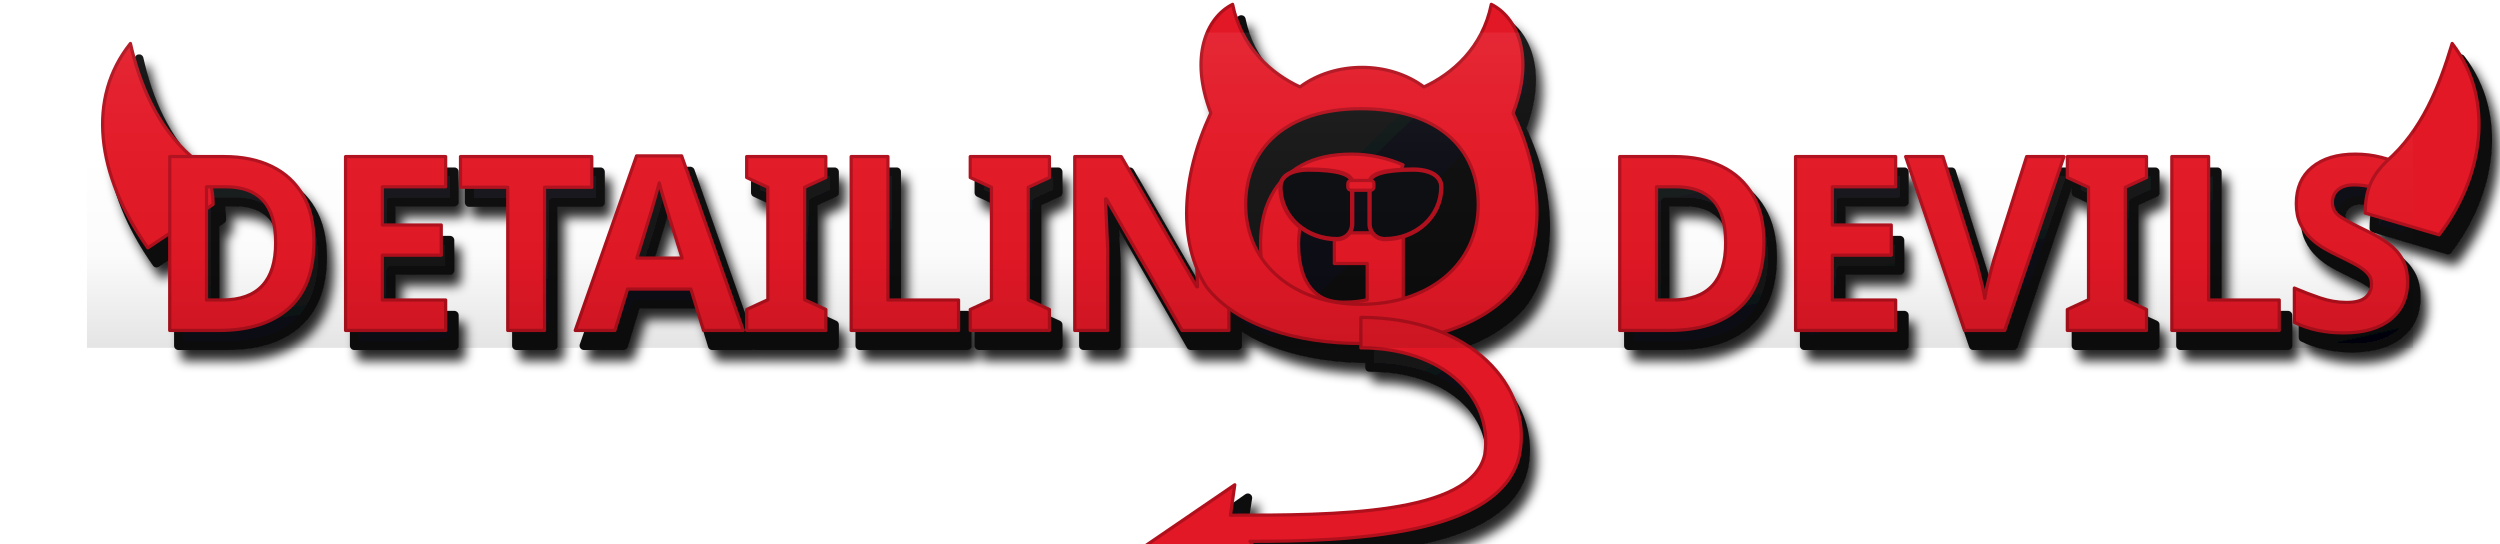
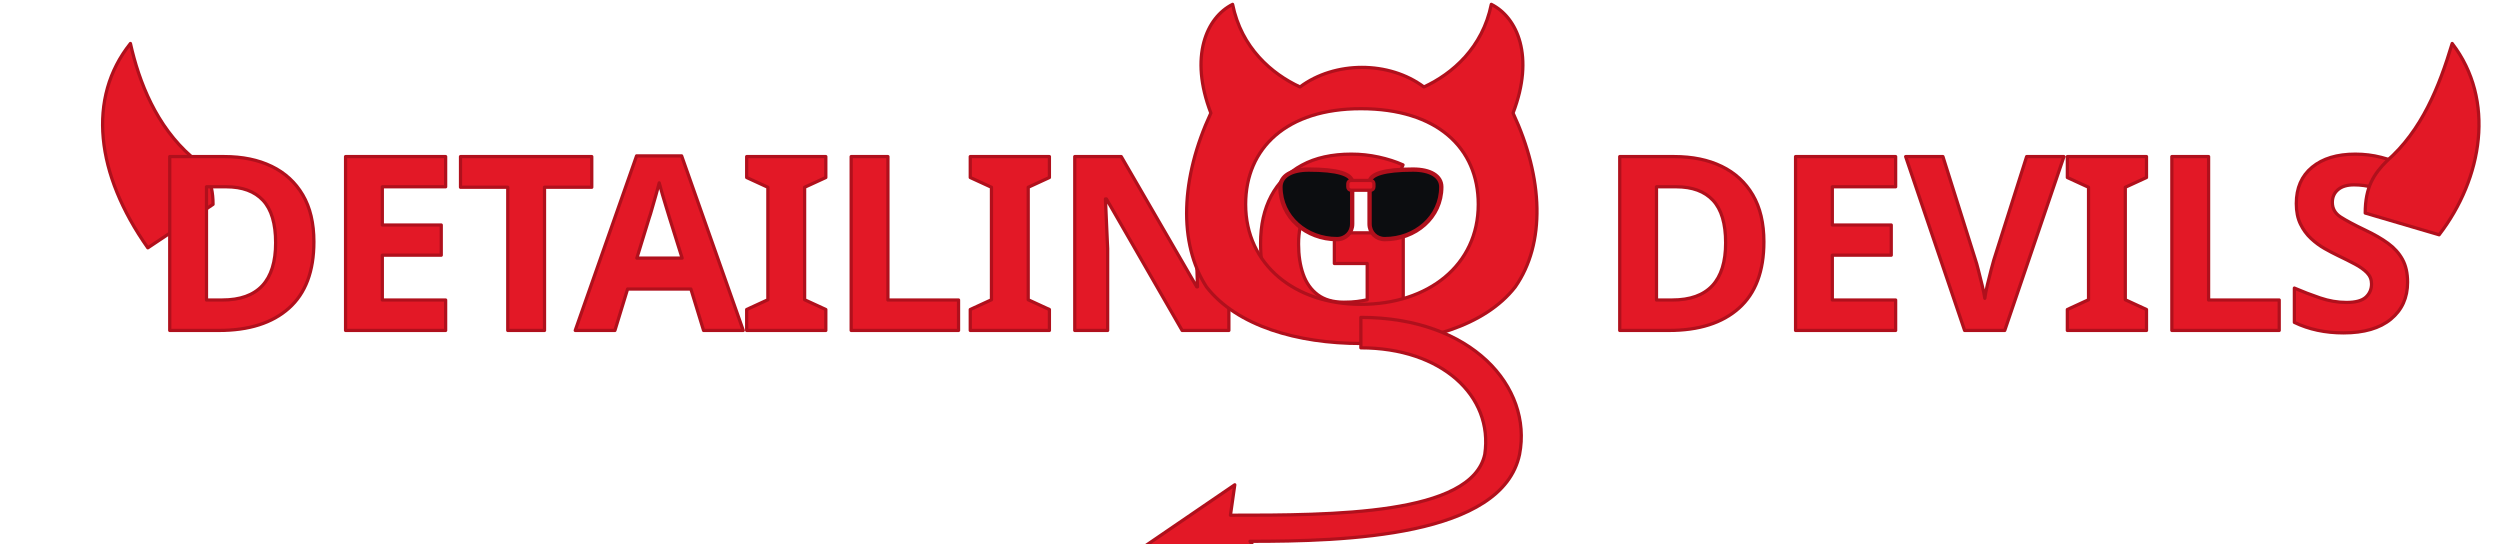
<svg xmlns="http://www.w3.org/2000/svg" id="detailingDevilsSvg" viewBox="0 0 1150 250" class="w-full h-auto drop-shadow-2xl overflow-visible">
  <defs>
    <filter id="extrudeDepth" x="-10%" y="-10%" width="130%" height="140%">
      <feDropShadow dx="3" dy="5" stdDeviation="2.5" flood-color="#000000" flood-opacity="0.85" />
    </filter>
    <linearGradient id="metalSheen" x1="0%" y1="0%" x2="0%" y2="100%">
      <stop offset="0%" stop-color="#ffffff" stop-opacity="0.22" />
      <stop offset="40%" stop-color="#ffffff" stop-opacity="0.05" />
      <stop offset="70%" stop-color="#000000" stop-opacity="0.05" />
      <stop offset="100%" stop-color="#000000" stop-opacity="0.35" />
    </linearGradient>
    <linearGradient id="bezelGradient" x1="0%" y1="0%" x2="100%" y2="100%">
      <stop offset="0%" stop-color="#1b1c20" />
      <stop offset="100%" stop-color="#050507" />
    </linearGradient>
    <filter id="neonRedGlow" x="-20%" y="-20%" width="140%" height="140%">
      <feGaussianBlur stdDeviation="6" result="blur" />
      <feComposite in="SourceGraphic" in2="blur" operator="over" />
    </filter>
  </defs>
-   <g id="layer3DExtrusion" fill="url(#bezelGradient)" stroke="#090a0d" stroke-width="4" stroke-linejoin="round" transform="translate(4, 7)" filter="url(#extrudeDepth)">
+   <g id="layer3DExtrusion" display="none" fill="url(#bezelGradient)" stroke="#090a0d" stroke-width="4" stroke-linejoin="round" transform="translate(4, 7)" filter="url(#extrudeDepth)">
    <path d="M 68 114 C 44 80 40 45 60 20 C 64 38 72 58 88 72 C 94 77 98 83 98 94 Z" />
    <text x="68" y="152" font-family="'Montserrat', 'Arial Black', sans-serif" font-weight="900" font-size="112" letter-spacing="-2px">
                  DETAILING
                </text>
    <g transform="translate(605, 110)">
      <path d="M -48 -58 C -58 -84 -50 -102 -38 -108 C -34 -88 -20 -76 -7 -70 C 9 -82 34 -82 50 -70 C 63 -76 77 -88 81 -108 C 93 -102 101 -84 91 -58 C 105 -28 106 2 92 22 C 78 40 50 48 21 48 C -8 48 -36 40 -50 22 C -63 2 -62 -28 -48 -58 Z" />
      <path d="M 21 38 C 70 38 98 68 92 98 C 84 135 15 137 -28 137 L -20 149 L -75 140 L -35 112 L -37 125 C 8 125 70 125 76 98 C 80 73 57 52 21 52 Z" />
    </g>
    <text x="735" y="152" font-family="'Montserrat', 'Arial Black', sans-serif" font-weight="900" font-size="112" letter-spacing="-2px">
                  DEVILS
                </text>
    <path d="M 1122 108 C 1142 82 1148 46 1128 20 C 1122 40 1114 60 1098 74 C 1092 80 1088 86 1088 98 Z" />
  </g>
  <g id="layerFrontRed" fill="#e31826" stroke="#b0101c" stroke-width="1.5" stroke-linejoin="round">
    <path id="leftHorn" d="M 68 114 C 44 80 40 45 60 20 C 64 38 72 58 88 72 C 94 77 98 83 98 94 Z" />
    <text x="68" y="152" font-family="'Montserrat', 'Arial Black', sans-serif" font-weight="900" font-size="112" letter-spacing="-2px">
                  DETAILING
                </text>
    <g id="devilCenterMascot" transform="translate(605, 110)">
      <path fill-rule="evenodd" d="                     M -48 -58                      C -58 -84 -50 -102 -38 -108                      C -34 -88 -20 -76 -7 -70                      C 9 -82 34 -82 50 -70                      C 63 -76 77 -88 81 -108                      C 93 -102 101 -84 91 -58                      C 105 -28 106 2 92 22                      C 78 40 50 48 21 48                      C -8 48 -36 40 -50 22                      C -63 2 -62 -28 -48 -58 Z                     M -32 -16                      C -32 12 -9 30 21 30                      C 52 30 75 12 75 -16                      C 75 -42 56 -60 21 -60                      C -13 -60 -32 -42 -32 -16 Z                   " />
      <path d="                     M 21 36                      C 72 36 100 68 94 99                      C 86 137 14 139 -30 139                      L -22 151                      L -78 141                      L -37 113                      L -39 127                      C 8 127 72 127 78 99                      C 82 72 58 50 21 50 Z                   " />
      <path d="M -16 -24 C -16 -10 -4 0 10 0 C 14 0 17 -3 17 -7 L 17 -26 C 17 -30 10 -32 -3 -32 C -11 -32 -16 -29 -16 -24 Z" fill="#0c0d10" stroke="#b0101c" stroke-width="2" />
      <path d="M 58 -24 C 58 -10 46 0 32 0 C 28 0 25 -3 25 -7 L 25 -26 C 25 -30 32 -32 45 -32 C 53 -32 58 -29 58 -24 Z" fill="#0c0d10" stroke="#b0101c" stroke-width="2" />
      <rect x="15" y="-27" width="12" height="4.5" rx="1.5" fill="#e31826" />
    </g>
    <text x="735" y="152" font-family="'Montserrat', 'Arial Black', sans-serif" font-weight="900" font-size="112" letter-spacing="-2px">
                  DEVILS
                </text>
    <path id="rightHorn" d="M 1122 108 C 1142 82 1148 46 1128 20 C 1122 40 1114 60 1098 74 C 1092 80 1088 86 1088 98 Z" />
  </g>
-   <g id="layerSheen" fill="url(#metalSheen)" opacity="0.3" pointer-events="none">
+   <g id="layerSheen" display="none" fill="url(#metalSheen)" opacity="0.3" pointer-events="none">
    <rect x="40" y="15" width="1070" height="145" />
  </g>
</svg>
